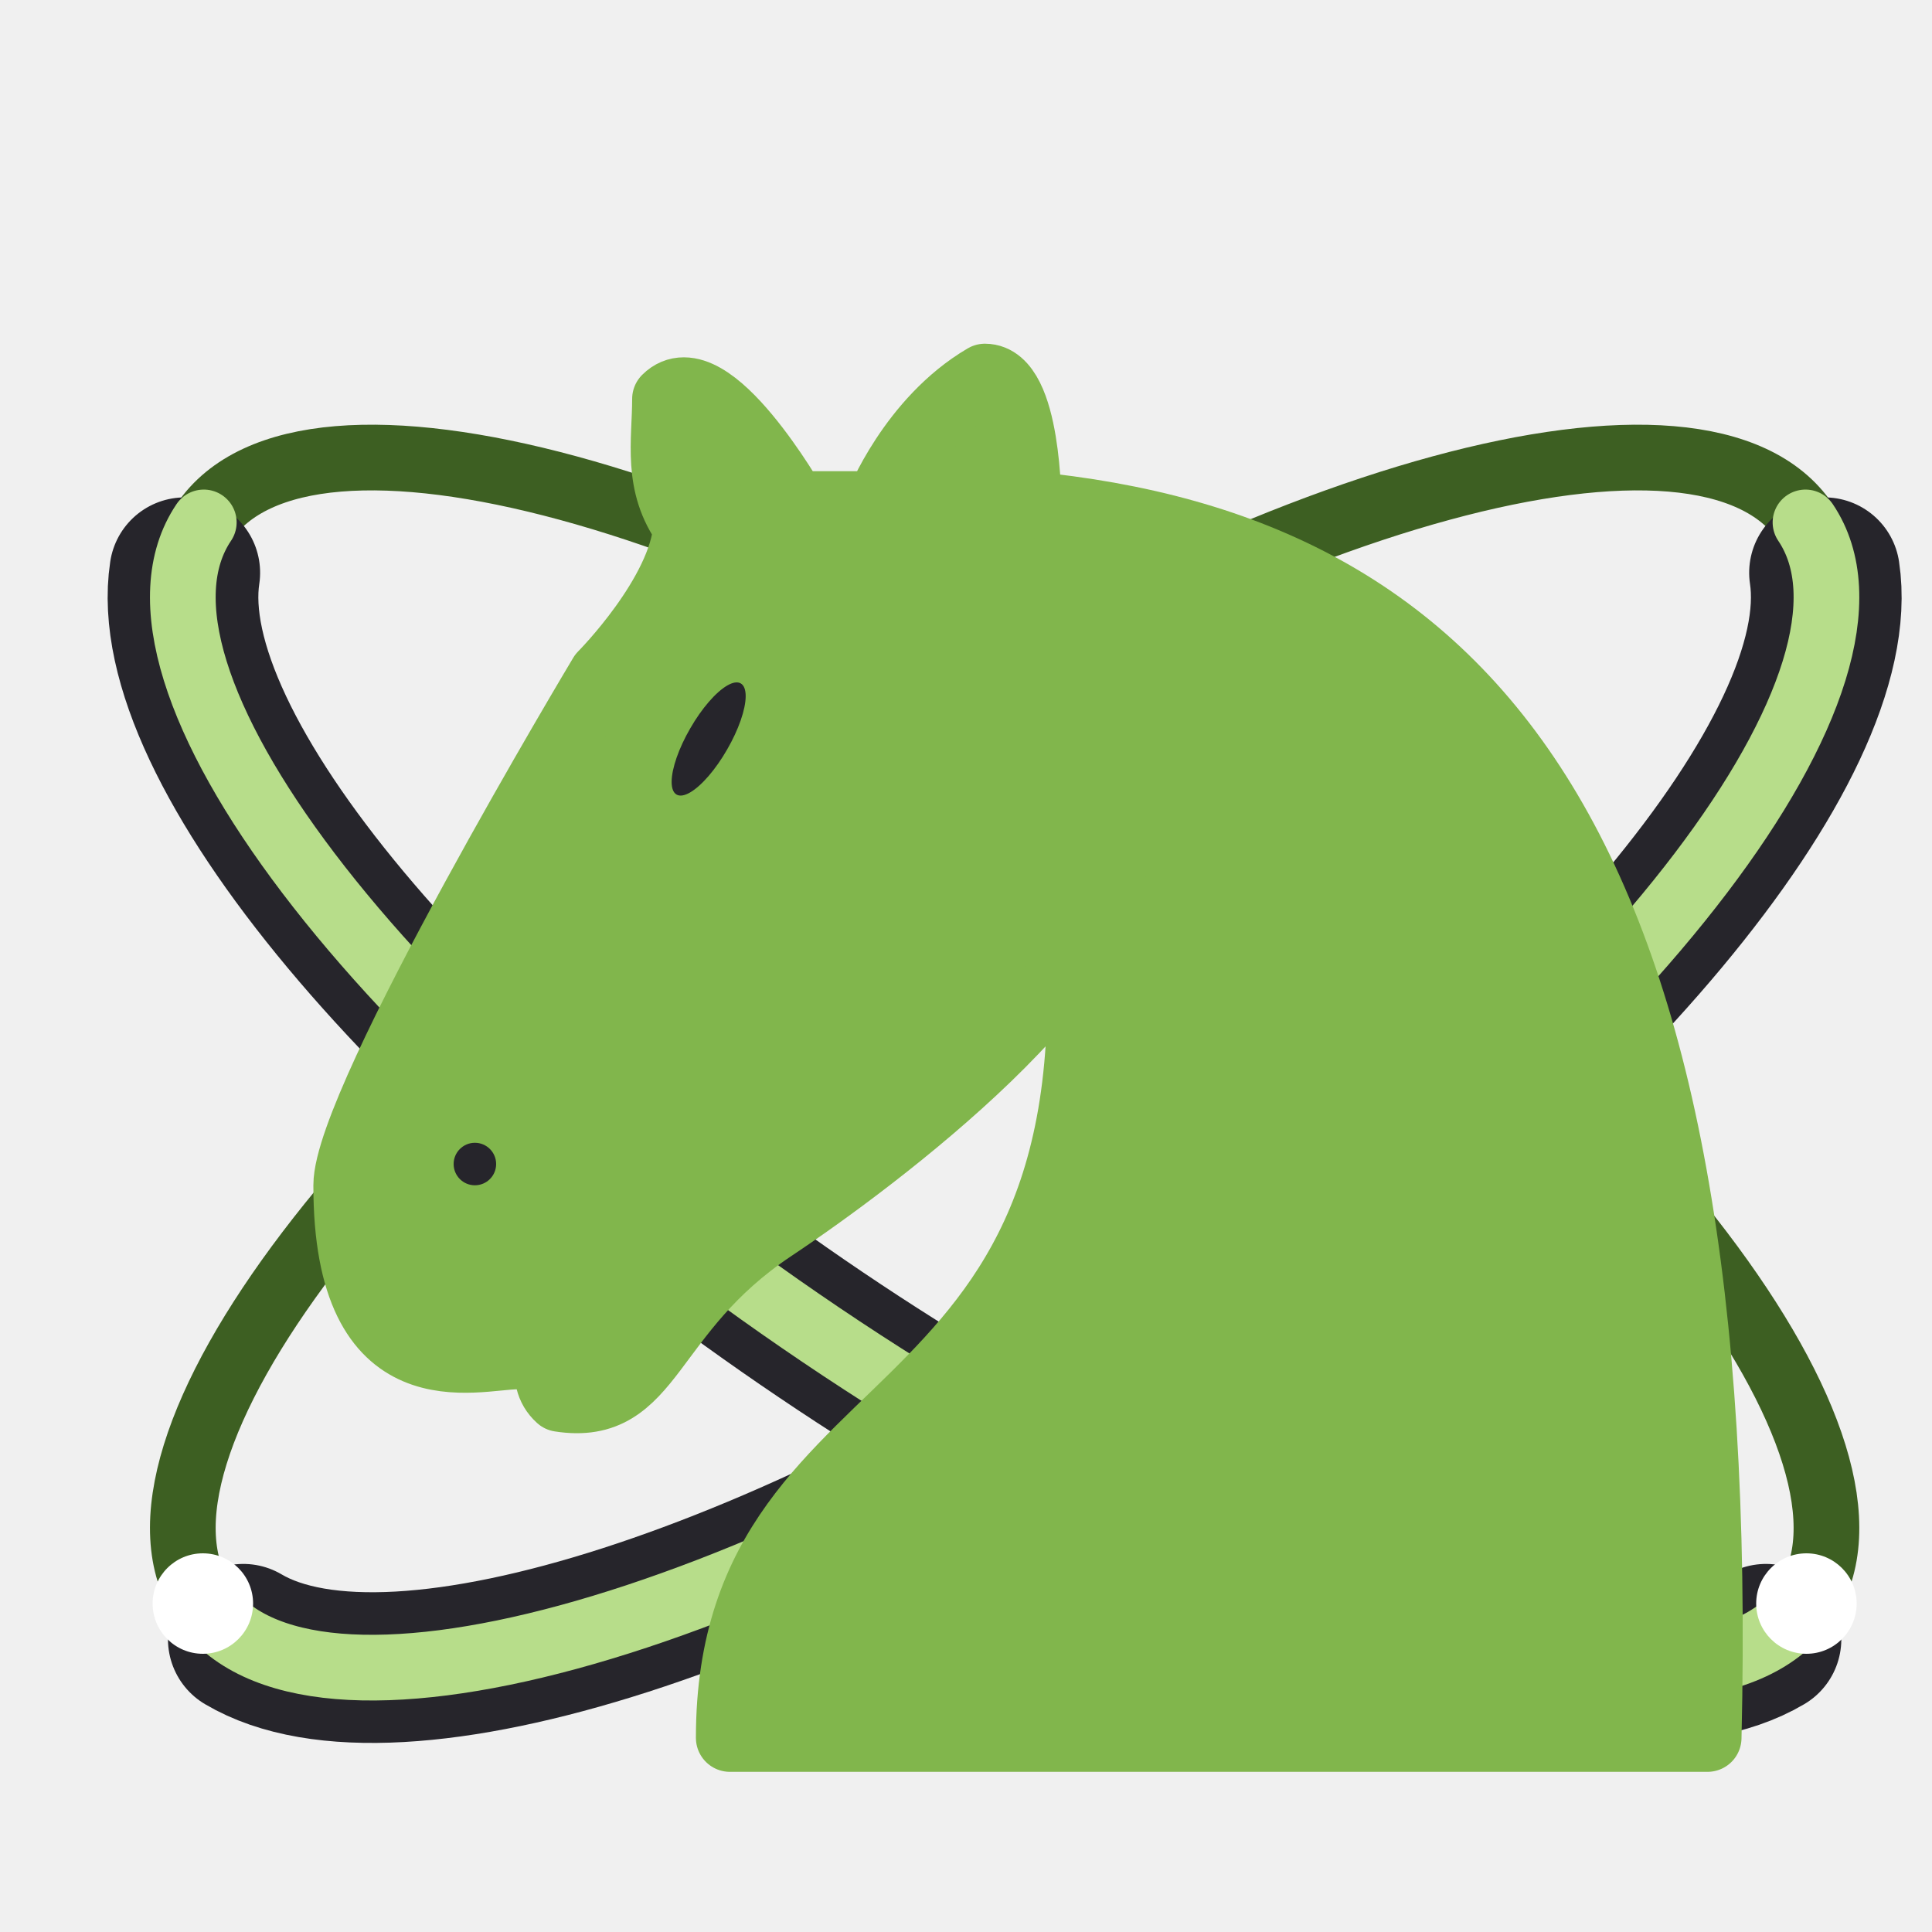
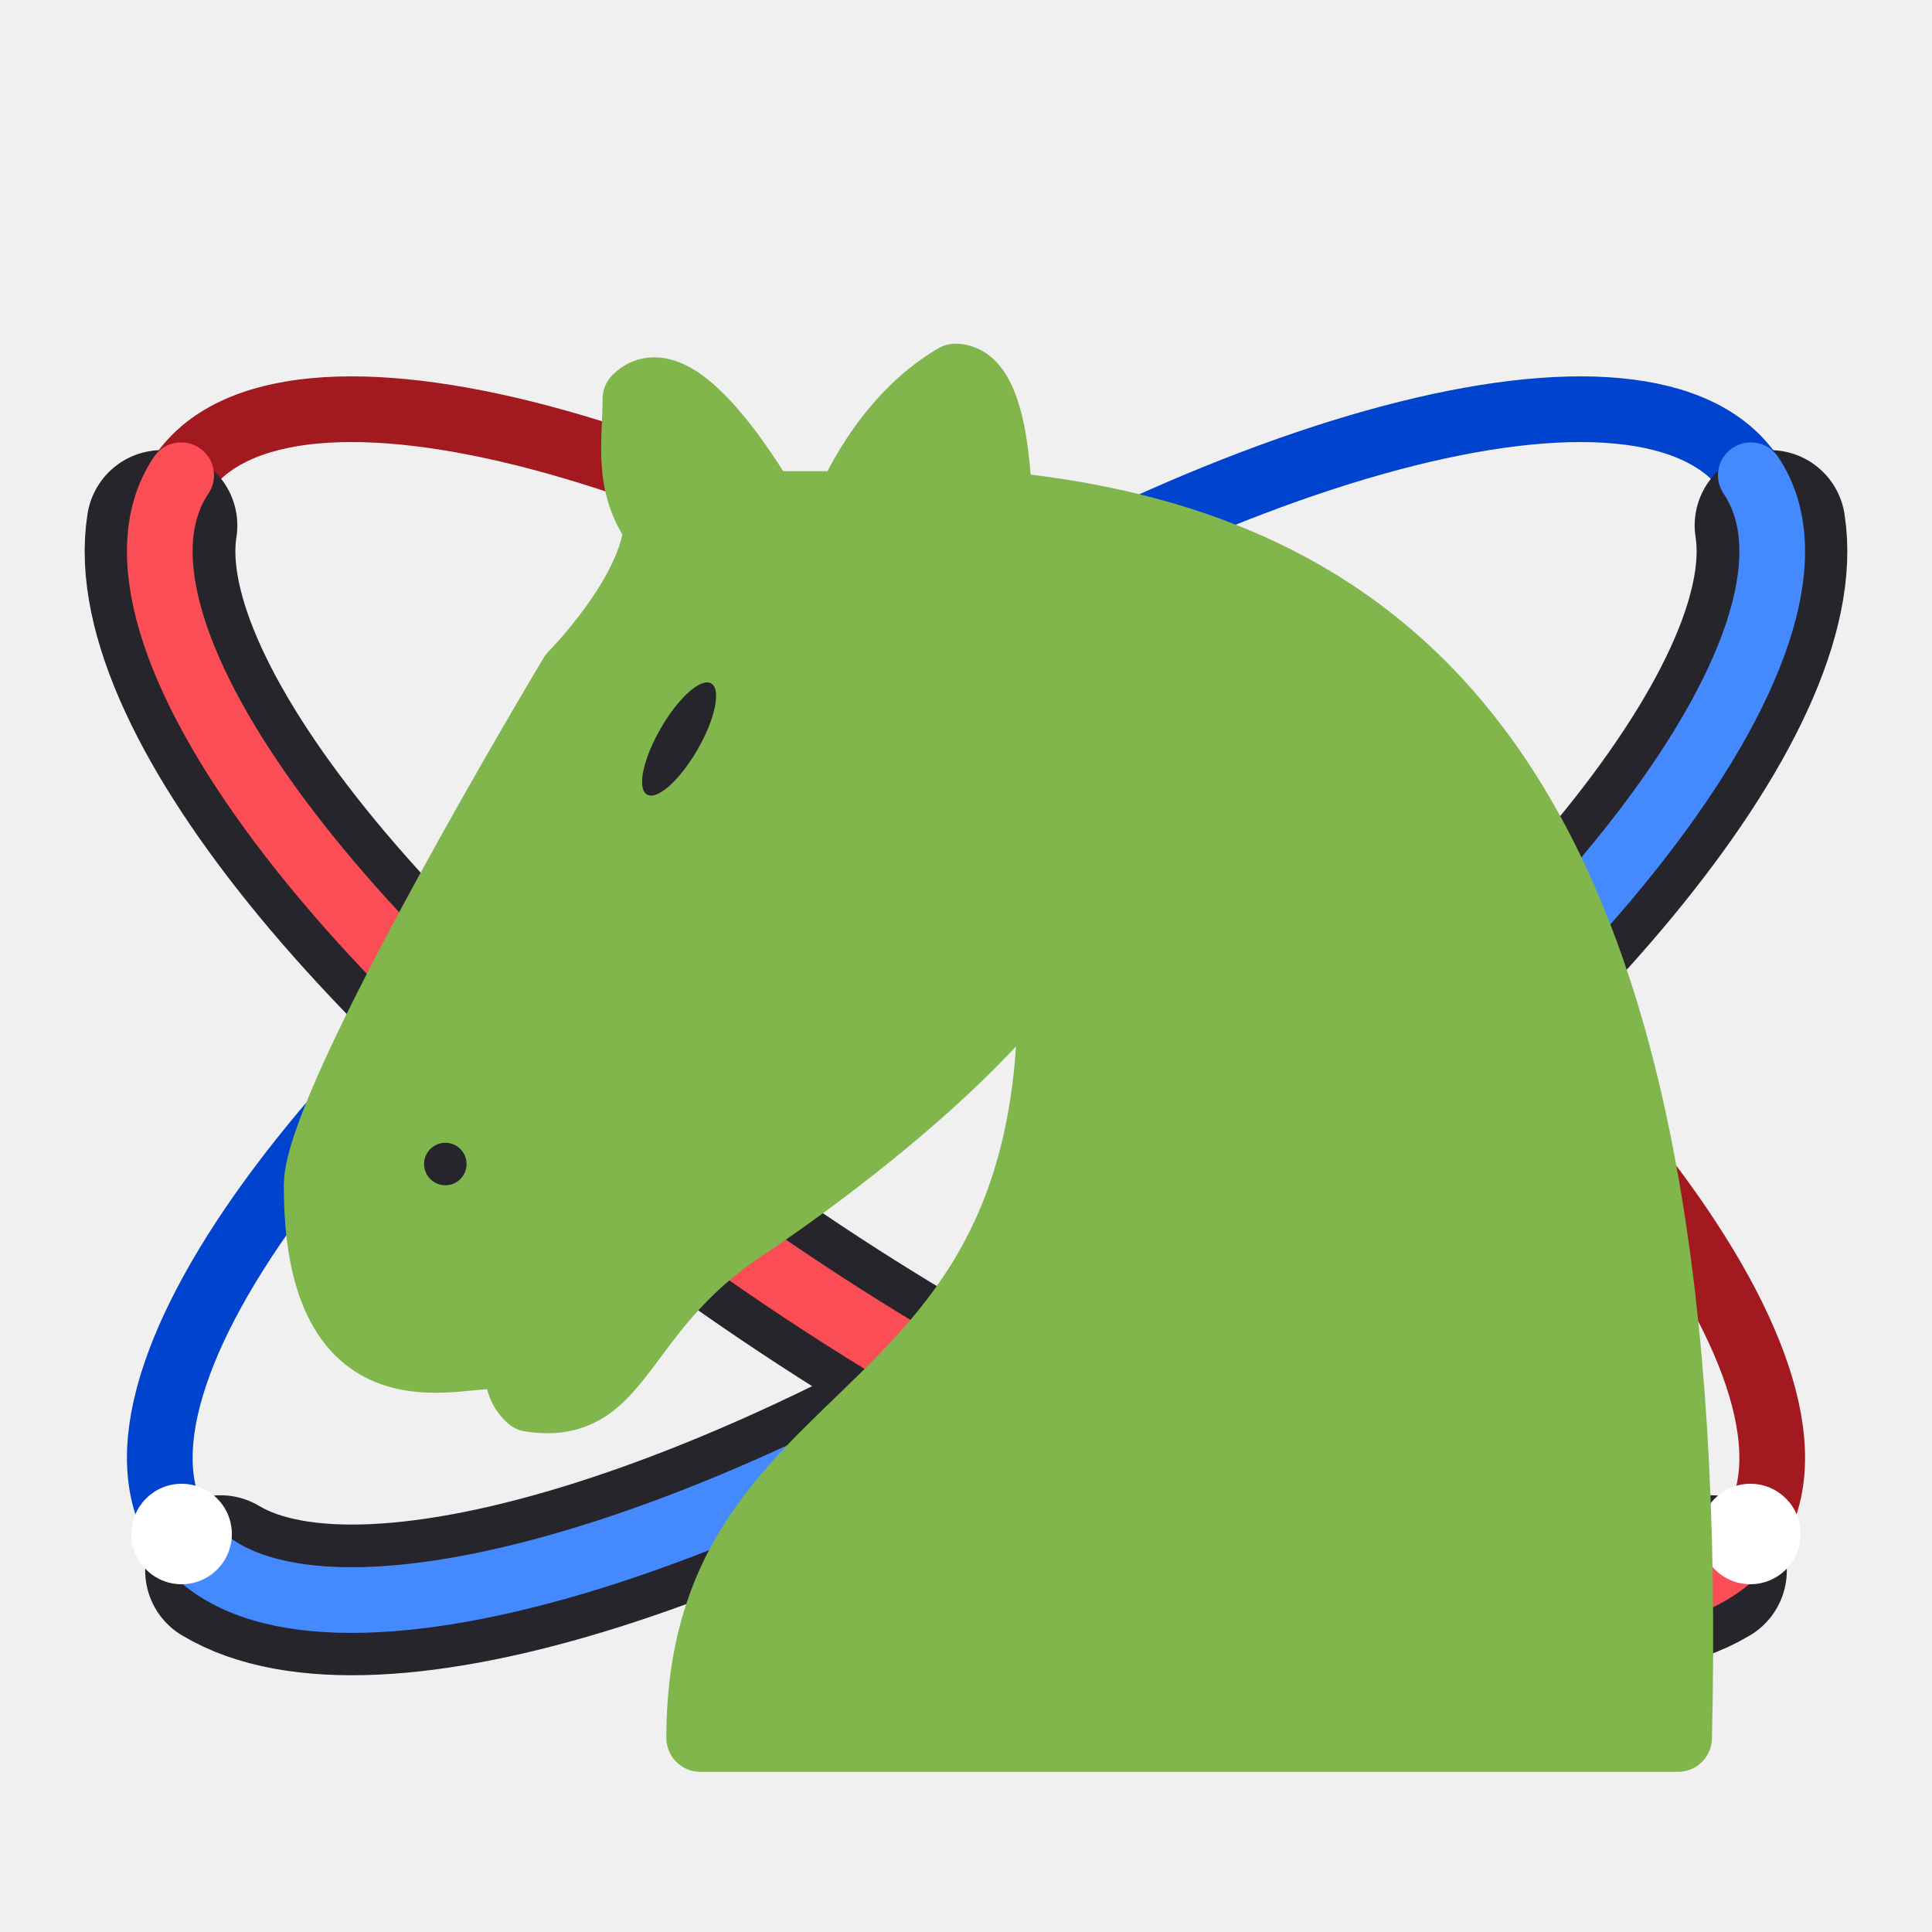
<svg xmlns="http://www.w3.org/2000/svg" viewBox="0 0 100 100">
-   <path d="M-50 0 A50 17 0 0 1 50 0" fill="none" stroke="#3d5f22" stroke-width="3.4" stroke-linecap="round" transform="translate(52 55) rotate(-34)" />
-   <path d="M-50 0 A50 17 0 0 1 50 0" fill="none" stroke="#3d5f22" stroke-width="3.4" stroke-linecap="round" transform="translate(52 55) rotate(34)" />
-   <path d="M-49.36 2.71 A50 17 0 0 0 49.36 2.71" fill="none" stroke="#26252b" stroke-width="7.8" stroke-linecap="round" transform="translate(52 55) rotate(-34)" />
-   <path d="M-50 0 A50 17 0 0 0 50 0" fill="none" stroke="#b7dd8a" stroke-width="3.4" stroke-linecap="round" transform="translate(52 55) rotate(-34)" />
-   <path d="M-49.36 2.71 A50 17 0 0 0 49.36 2.71" fill="none" stroke="#26252b" stroke-width="7.8" stroke-linecap="round" transform="translate(52 55) rotate(34)" />
-   <path d="M-50 0 A50 17 0 0 0 50 0" fill="none" stroke="#b7dd8a" stroke-width="3.4" stroke-linecap="round" transform="translate(52 55) rotate(34)" />
-   <circle cx="10.5" cy="83.0" r="2.6" fill="#fff" />
-   <circle cx="93.5" cy="83.0" r="2.6" fill="#fff" />
-   <g transform="translate(4.78 4.15) scale(2.2)" fill="#81b64c" stroke="#81b64c" stroke-width="1.6" stroke-linejoin="round" stroke-linecap="round">
+   <path d="M-49 0 A49 17 0 0 1 49 0" fill="none" stroke="#0043ce" stroke-width="3.4" stroke-linecap="round" transform="translate(50 52) rotate(-34)" />
+   <path d="M-49 0 A49 17 0 0 1 49 0" fill="none" stroke="#a2191f" stroke-width="3.4" stroke-linecap="round" transform="translate(50 52) rotate(34)" />
+   <path d="M-48.37 2.71 A49 17 0 0 0 48.37 2.71" fill="none" stroke="#26252b" stroke-width="7.8" stroke-linecap="round" transform="translate(50 52) rotate(-34)" />
+   <path d="M-49 0 A49 17 0 0 0 49 0" fill="none" stroke="#4589ff" stroke-width="3.4" stroke-linecap="round" transform="translate(50 52) rotate(-34)" />
+   <path d="M-48.37 2.71 A49 17 0 0 0 48.37 2.71" fill="none" stroke="#26252b" stroke-width="7.8" stroke-linecap="round" transform="translate(50 52) rotate(34)" />
+   <path d="M-49 0 A49 17 0 0 0 49 0" fill="none" stroke="#fa4d56" stroke-width="3.4" stroke-linecap="round" transform="translate(50 52) rotate(34)" />
+   <circle cx="9.4" cy="79.4" r="2.6" fill="#fff" />
+   <circle cx="90.6" cy="79.4" r="2.6" fill="#fff" />
+   <g transform="translate(3.25 4.15) scale(2.2)" fill="#81b64c" stroke="#81b64c" stroke-width="1.6" stroke-linejoin="round" stroke-linecap="round">
    <path d="M22 10c10.5 1 16.5 8 16 29H15c0-9 10-6.5 8-21" />
    <path d="M24 18c.38 2.91-5.55 7.37-8 9-3 2-2.82 4.34-5 4-1.042-.94 1.41-3.04 0-3-1 0 .19 1.23-1 2-1 0-4.003 1-4-4 0-2 6-12 6-12s1.89-1.9 2-3.5c-.73-.994-.5-2-.5-3 1-1 3 2.5 3 2.5h2s.78-1.992 2.5-3c1 0 1 3 1 3" />
  </g>
-   <g transform="translate(4.78 4.15) scale(2.2)" fill="#26252b">
+   <g transform="translate(3.25 4.15) scale(2.2)" fill="#26252b">
    <path d="M9.5 25.5a.5.5 0 1 1-1 0 .5.5 0 1 1 1 0m5.433-9.75a.5 1.5 30 1 1-.866-.5.5 1.5 30 1 1 .866.5" />
  </g>
</svg>
